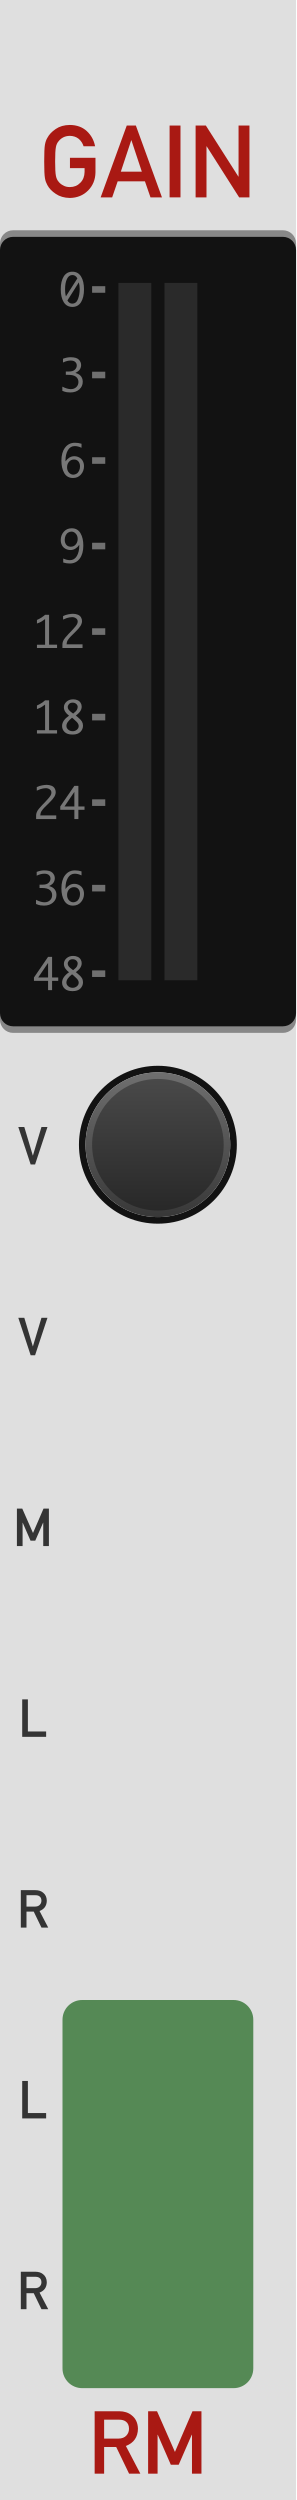
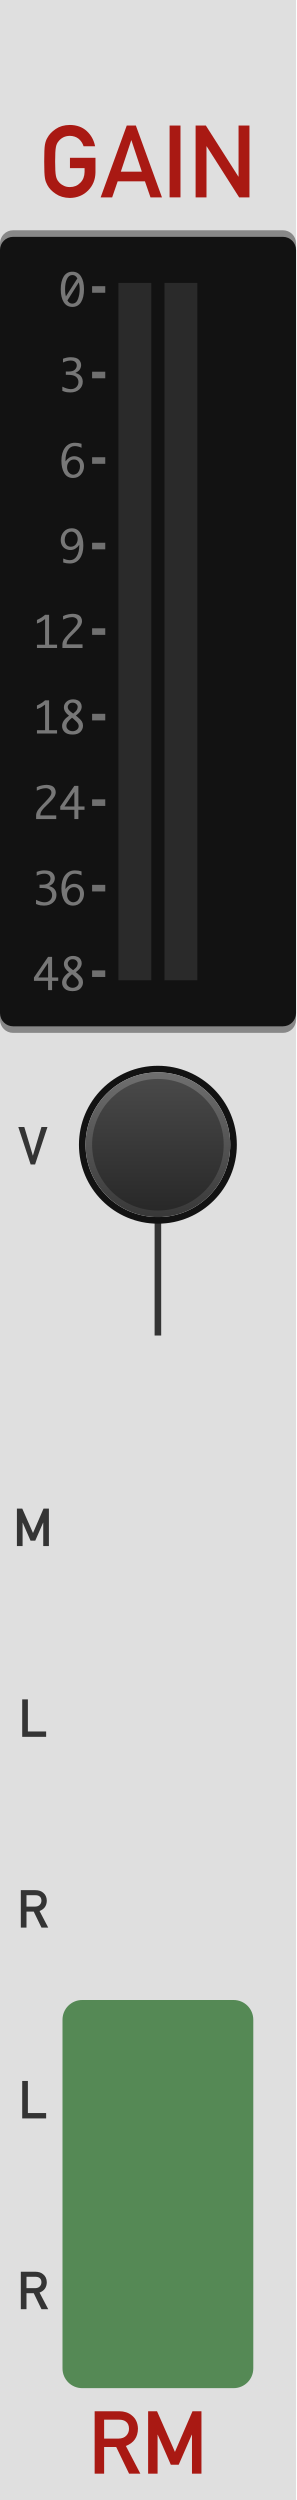
- <svg xmlns="http://www.w3.org/2000/svg" xmlns:xlink="http://www.w3.org/1999/xlink" version="1.1" width="45" height="380" viewBox="0 0 45 380" id="svg181">
+ <svg xmlns="http://www.w3.org/2000/svg" xmlns:xlink="http://www.w3.org/1999/xlink" version="1.1" width="45" height="380" viewBox="0 0 45 380" id="svg179">
  <style id="style2">

    text.title {
      fill: #a91913;
      font-family: 'DIN Alternate';
      font-size: 11.5pt;
    }
    text.logo {
      fill: #a91913;
      font-family: 'DIN Alternate';
      font-size: 10pt;
    }
    text.big-label {
      fill: #343434;
      font-family: 'DIN Alternate';
      font-size: 7.5pt;
    }
    text.label {
      fill: #343434;
      font-family: 'DIN Alternate';
      font-size: 6pt;
    }
    text.white-label {
      fill: #dfdfdf;
      font-family: 'DIN Alternate';
      font-size: 6pt;
    }

    .background {
      fill: #dfdfdf;
    }
    .polyphonic {
      fill: #558955;
    }
    .monophonic {
      fill: #636c9d;
    }

    polyline.icon {
      stroke: #343434;
      stroke-width: 1.2;
      fill: none;
    }
    polyline.connect {
      stroke: #343434;
      stroke-width: 1;
      fill: none;
    }

    rect.lcd-bg {
      fill: #121212;
    }
    rect.lcd-bg-frame {
      fill: #888888;
    }
    rect.lcd-bg-accent {
      fill: #2a2a2a;
    }
    text.lcd-label {
      fill: #777777;
      font-family: 'Monaco';
      font-size: 5pt;
    }
    polyline.lcd-tick {
      stroke: #707070;
      stroke-width: 1;
      fill: none;
    }

    .blueprint {
-       stroke: #838598;
+       stroke: black;
      fill: none;
    }

  </style>
  <defs id="defs105">
    <linearGradient id="smallKnobLight" x1="0%" y1="0%" x2="0%" y2="100%">
      <stop offset="0%" stop-color="#6f6f6f" id="stop4" />
      <stop offset="100%" stop-color="#383838" id="stop6" />
    </linearGradient>
    <linearGradient id="smallKnobDark" x1="0%" y1="0%" x2="0%" y2="100%">
      <stop offset="0%" stop-color="#494949" id="stop9" />
      <stop offset="100%" stop-color="#282828" id="stop11" />
    </linearGradient>
    <linearGradient id="bigKnobLight" x1="0%" y1="0%" x2="0%" y2="100%">
      <stop offset="0%" stop-color="#888" id="stop14" />
      <stop offset="100%" stop-color="#333" id="stop16" />
    </linearGradient>
    <linearGradient id="bigKnobDark" x1="0%" y1="0%" x2="0%" y2="100%">
      <stop offset="0%" stop-color="#5c5c5c" id="stop19" />
      <stop offset="100%" stop-color="#282828" id="stop21" />
    </linearGradient>
    <symbol id="knob18">
      <g transform="translate(9 9)" id="g30">
        <circle r="8.5" stroke="#222" fill="none" id="circle24" />
        <circle r="8" fill="url('#smallKnobLight')" id="circle26" />
        <circle r="7" fill="url('#smallKnobDark')" id="circle28" />
      </g>
    </symbol>
    <symbol id="knob24">
      <g transform="translate(12 12)" id="g39">
        <circle r="11.5" stroke="#121212" fill="none" id="circle33" />
        <circle r="11" fill="url('#smallKnobLight')" id="circle35" />
        <circle r="10" fill="url('#smallKnobDark')" id="circle37" />
      </g>
    </symbol>
    <symbol id="knob45">
      <g transform="translate(22.5 22.5)" id="g46">
        <circle r="22" fill="url('#bigKnobDark')" id="circle42" />
        <circle r="20" fill="url('#bigKnobLight')" id="circle44" />
      </g>
    </symbol>
    <symbol id="toggleButton">
      <g transform="translate(9 9)" id="g49" />
    </symbol>
    <symbol id="port">
      <g transform="translate(12 12)" id="g52" />
    </symbol>
    <symbol id="hswitch14">
      <g transform="translate(12 7)" id="g55" />
    </symbol>
    <symbol id="meter-strip">
      <g transform="translate(20 4)" id="g102">
        <rect x="-6" y="-1" width="5" height="106" class="lcd-bg-accent" id="rect58" />
        <rect x="1" y="-1" width="5" height="106" class="lcd-bg-accent" id="rect60" />
        <g transform="translate(-11 2.5)" id="g80">
          <text x="0" y="0" class="lcd-label" text-anchor="end" id="text62">0</text>
          <text x="0" y="13" class="lcd-label" text-anchor="end" id="text64">3</text>
          <text x="0" y="26" class="lcd-label" text-anchor="end" id="text66">6</text>
          <text x="0" y="39" class="lcd-label" text-anchor="end" id="text68">9</text>
          <text x="0" y="52" class="lcd-label" text-anchor="end" id="text70">12</text>
          <text x="0" y="65" class="lcd-label" text-anchor="end" id="text72">18</text>
          <text x="0" y="78" class="lcd-label" text-anchor="end" id="text74">24</text>
          <text x="0" y="91" class="lcd-label" text-anchor="end" id="text76">36</text>
          <text x="0" y="104" class="lcd-label" text-anchor="end" id="text78">48</text>
        </g>
        <g transform="translate(-10 0)" id="g100">
          <polyline points="0   0 2   0" class="lcd-tick" id="polyline82" />
          <polyline points="0  13 2  13" class="lcd-tick" id="polyline84" />
          <polyline points="0  26 2  26" class="lcd-tick" id="polyline86" />
          <polyline points="0  39 2  39" class="lcd-tick" id="polyline88" />
          <polyline points="0  52 2  52" class="lcd-tick" id="polyline90" />
          <polyline points="0  65 2  65" class="lcd-tick" id="polyline92" />
          <polyline points="0  78 2  78" class="lcd-tick" id="polyline94" />
          <polyline points="0  91 2  91" class="lcd-tick" id="polyline96" />
          <polyline points="0 104 2 104" class="lcd-tick" id="polyline98" />
        </g>
      </g>
    </symbol>
-     <linearGradient xlink:href="#smallKnobLight" id="linearGradient272" x1="-11" y1="-11" x2="-11" y2="11" gradientUnits="userSpaceOnUse" />
-     <linearGradient xlink:href="#smallKnobDark" id="linearGradient274" x1="-10" y1="-10" x2="-10" y2="10" gradientUnits="userSpaceOnUse" />
+     <linearGradient xlink:href="#smallKnobLight" id="linearGradient269" x1="-11" y1="-11" x2="-11" y2="11" gradientUnits="userSpaceOnUse" />
+     <linearGradient xlink:href="#smallKnobDark" id="linearGradient271" x1="-10" y1="-10" x2="-10" y2="10" gradientUnits="userSpaceOnUse" />
  </defs>
  <path id="rect107" style="fill:#dfdfdf" d="M 0,0 H 45 V 380 H 0 Z" class="background" />
  <g aria-label="GAIN" id="text109" style="font-size:15.333px;font-family:'DIN Alternate';text-anchor:middle;fill:#a91913" class="title">
-     <path d="m 10.633,25.553 h 2.224 v 0.569 q -0.015,1.026 -0.644,1.655 -0.629,0.659 -1.595,0.659 -0.584,0 -1.003,-0.247 Q 9.188,27.979 8.926,27.642 8.604,27.29 8.499,26.721 8.38,26.152 8.38,24.542 q 0,-1.61 0.12,-2.194 0.105,-0.554 0.427,-0.906 0.262,-0.337 0.689,-0.562 0.419,-0.217 1.003,-0.232 0.794,0.015 1.348,0.457 0.532,0.464 0.734,1.123 h 1.752 q -0.262,-1.37 -1.258,-2.299 -0.996,-0.921 -2.576,-0.936 -1.288,0.015 -2.149,0.614 -0.876,0.591 -1.273,1.348 -0.247,0.397 -0.367,1.041 -0.112,0.644 -0.112,2.546 0,1.872 0.112,2.531 0.06,0.352 0.15,0.584 0.097,0.225 0.217,0.472 0.397,0.756 1.273,1.333 0.861,0.599 2.149,0.629 1.67,-0.03 2.77,-1.131 1.093,-1.108 1.123,-2.748 v -2.224 h -3.878 z" style="font-size:15.333px;font-family:'DIN Alternate';text-anchor:middle;fill:#a91913" id="path354" />
-     <path d="m 18.367,26.092 1.58,-4.769 h 0.03 l 1.58,4.769 z M 22.874,30 h 1.744 L 20.651,19.084 H 19.266 L 15.298,30 h 1.752 l 0.839,-2.441 h 4.14 z" style="font-size:15.333px;font-family:'DIN Alternate';text-anchor:middle;fill:#a91913" id="path356" />
-     <path d="M 25.779,30 H 27.434 V 19.084 h -1.655 z" style="font-size:15.333px;font-family:'DIN Alternate';text-anchor:middle;fill:#a91913" id="path358" />
-     <path d="m 29.732,30 h 1.655 v -7.757 h 0.03 L 36.351,30 H 37.916 V 19.084 h -1.655 v 7.757 h -0.03 l -4.941,-7.757 h -1.557 z" style="font-size:15.333px;font-family:'DIN Alternate';text-anchor:middle;fill:#a91913" id="path360" />
+     <path d="m 10.633,25.553 h 2.224 v 0.569 q -0.015,1.026 -0.644,1.655 -0.629,0.659 -1.595,0.659 -0.584,0 -1.003,-0.247 Q 9.188,27.979 8.926,27.642 8.604,27.29 8.499,26.721 8.38,26.152 8.38,24.542 q 0,-1.61 0.12,-2.194 0.105,-0.554 0.427,-0.906 0.262,-0.337 0.689,-0.562 0.419,-0.217 1.003,-0.232 0.794,0.015 1.348,0.457 0.532,0.464 0.734,1.123 h 1.752 q -0.262,-1.37 -1.258,-2.299 -0.996,-0.921 -2.576,-0.936 -1.288,0.015 -2.149,0.614 -0.876,0.591 -1.273,1.348 -0.247,0.397 -0.367,1.041 -0.112,0.644 -0.112,2.546 0,1.872 0.112,2.531 0.06,0.352 0.15,0.584 0.097,0.225 0.217,0.472 0.397,0.756 1.273,1.333 0.861,0.599 2.149,0.629 1.67,-0.03 2.77,-1.131 1.093,-1.108 1.123,-2.748 v -2.224 h -3.878 z" style="font-size:15.333px;font-family:'DIN Alternate';text-anchor:middle;fill:#a91913" id="path352" />
+     <path d="m 18.367,26.092 1.58,-4.769 h 0.03 l 1.58,4.769 z M 22.874,30 h 1.744 L 20.651,19.084 H 19.266 L 15.298,30 h 1.752 l 0.839,-2.441 h 4.14 z" style="font-size:15.333px;font-family:'DIN Alternate';text-anchor:middle;fill:#a91913" id="path354" />
+     <path d="M 25.779,30 H 27.434 V 19.084 h -1.655 z" style="font-size:15.333px;font-family:'DIN Alternate';text-anchor:middle;fill:#a91913" id="path356" />
+     <path d="m 29.732,30 h 1.655 v -7.757 h 0.03 L 36.351,30 H 37.916 V 19.084 h -1.655 v 7.757 h -0.03 l -4.941,-7.757 h -1.557 z" style="font-size:15.333px;font-family:'DIN Alternate';text-anchor:middle;fill:#a91913" id="path358" />
  </g>
  <g aria-label="RM" id="text111" style="font-size:13.333px;font-family:'DIN Alternate';text-anchor:middle;fill:#a91913" class="logo">
-     <path d="m 15.827,367.79 h 2.253 q 0.69,0 1.055,0.293 0.462,0.332 0.475,1.074 0,0.618 -0.397,1.042 -0.404,0.456 -1.211,0.469 H 15.827 Z M 14.388,376 h 1.439 v -4.056 h 1.836 L 19.622,376 h 1.712 l -2.201,-4.212 q 1.81,-0.697 1.836,-2.63 -0.039,-1.315 -0.944,-2.025 -0.749,-0.625 -1.934,-0.625 h -3.704 z" style="font-size:13.333px;font-family:'DIN Alternate';text-anchor:middle;fill:#a91913" id="path349" />
-     <path d="m 22.513,376 h 1.439 v -5.918 h 0.026 l 1.986,4.557 h 1.198 l 1.986,-4.557 h 0.033 V 376 h 1.439 v -9.492 h -1.361 l -2.669,6.185 v 0 l -2.721,-6.185 h -1.354 z" style="font-size:13.333px;font-family:'DIN Alternate';text-anchor:middle;fill:#a91913" id="path351" />
+     <path d="m 15.827,367.79 h 2.253 q 0.69,0 1.055,0.293 0.462,0.332 0.475,1.074 0,0.618 -0.397,1.042 -0.404,0.456 -1.211,0.469 H 15.827 Z M 14.388,376 h 1.439 v -4.056 h 1.836 L 19.622,376 h 1.712 l -2.201,-4.212 q 1.81,-0.697 1.836,-2.63 -0.039,-1.315 -0.944,-2.025 -0.749,-0.625 -1.934,-0.625 h -3.704 z" style="font-size:13.333px;font-family:'DIN Alternate';text-anchor:middle;fill:#a91913" id="path347" />
+     <path d="m 22.513,376 h 1.439 v -5.918 h 0.026 l 1.986,4.557 h 1.198 l 1.986,-4.557 h 0.033 V 376 h 1.439 v -9.492 h -1.361 l -2.669,6.185 v 0 l -2.721,-6.185 h -1.354 z" style="font-size:13.333px;font-family:'DIN Alternate';text-anchor:middle;fill:#a91913" id="path349" />
  </g>
  <path id="rect113" style="fill:#888888" d="m 2,35 h 41 c 1.108,0 2,0.892 2,2 v 118 c 0,1.108 -0.892,2 -2,2 H 2 c -1.108,0 -2,-0.892 -2,-2 V 37 c 0,-1.108 0.892,-2 2,-2 z" class="lcd-bg-frame" />
  <path id="rect115" style="fill:#121212" d="m 2,36 h 41 c 1.108,0 2,0.892 2,2 v 116 c 0,1.108 -0.892,2 -2,2 H 2 c -1.108,0 -2,-0.892 -2,-2 V 38 c 0,-1.108 0.892,-2 2,-2 z" class="lcd-bg" />
  <g transform="translate(5,174)" id="g119">
    <g aria-label="V" id="text117" style="font-size:8px;font-family:'DIN Alternate';text-anchor:middle;fill:#343434" class="label">
-       <path d="m -0.34,3 h 0.672 L 2.215,-2.695 H 1.301 L 0.004,1.641 h -0.016 L -1.305,-2.695 H -2.219 Z" style="font-size:8px;font-family:'DIN Alternate';text-anchor:middle;fill:#343434" id="path383" />
-     </g>
-   </g>
-   <g transform="translate(5,203)" id="g123">
-     <g aria-label="V" id="text121" style="font-size:8px;font-family:'DIN Alternate';text-anchor:middle;fill:#343434" class="label">
-       <path d="m -0.34,3 h 0.672 L 2.215,-2.695 H 1.301 L 0.004,1.641 h -0.016 L -1.305,-2.695 H -2.219 Z" style="font-size:8px;font-family:'DIN Alternate';text-anchor:middle;fill:#343434" id="path380" />
-     </g>
-   </g>
-   <g transform="translate(5,232)" id="g127">
-     <g aria-label="M" id="text125" style="font-size:8px;font-family:'DIN Alternate';text-anchor:middle;fill:#343434" class="label">
-       <path d="m -2.43,3 h 0.863 v -3.551 h 0.016 L -0.359,2.184 h 0.719 l 1.191,-2.734 h 0.02 V 3 H 2.434 V -2.695 H 1.617 L 0.016,1.016 v 0 l -1.633,-3.711 h -0.812 z" style="font-size:8px;font-family:'DIN Alternate';text-anchor:middle;fill:#343434" id="path377" />
-     </g>
-   </g>
-   <g transform="translate(5,261)" id="g131">
-     <g aria-label="L" id="text129" style="font-size:8px;font-family:'DIN Alternate';text-anchor:middle;fill:#343434" class="label">
-       <path d="M -1.625,3 H 2.012 V 2.184 H -0.762 V -2.695 H -1.625 Z" style="font-size:8px;font-family:'DIN Alternate';text-anchor:middle;fill:#343434" id="path374" />
-     </g>
-   </g>
-   <g transform="translate(5,290)" id="g135">
-     <g aria-label="R" id="text133" style="font-size:8px;font-family:'DIN Alternate';text-anchor:middle;fill:#343434" class="label">
-       <path d="m -0.973,-1.926 h 1.352 q 0.414,0 0.633,0.176 0.277,0.199 0.285,0.645 0,0.371 -0.238,0.625 -0.242,0.273 -0.727,0.281 h -1.305 z M -1.836,3 h 0.863 V 0.566 h 1.102 L 1.305,3 H 2.332 L 1.012,0.473 Q 2.098,0.055 2.113,-1.105 2.09,-1.895 1.547,-2.32 q -0.449,-0.375 -1.16,-0.375 H -1.836 Z" style="font-size:8px;font-family:'DIN Alternate';text-anchor:middle;fill:#343434" id="path371" />
-     </g>
-   </g>
-   <g transform="translate(5,319)" id="g139">
-     <g aria-label="L" id="text137" style="font-size:8px;font-family:'DIN Alternate';text-anchor:middle;fill:#343434" class="label">
-       <path d="M -1.625,3 H 2.012 V 2.184 H -0.762 V -2.695 H -1.625 Z" style="font-size:8px;font-family:'DIN Alternate';text-anchor:middle;fill:#343434" id="path368" />
-     </g>
-   </g>
-   <g transform="translate(5,348)" id="g143">
-     <g aria-label="R" id="text141" style="font-size:8px;font-family:'DIN Alternate';text-anchor:middle;fill:#343434" class="label">
-       <path d="m -0.973,-1.926 h 1.352 q 0.414,0 0.633,0.176 0.277,0.199 0.285,0.645 0,0.371 -0.238,0.625 -0.242,0.273 -0.727,0.281 h -1.305 z M -1.836,3 h 0.863 V 0.566 h 1.102 L 1.305,3 H 2.332 L 1.012,0.473 Q 2.098,0.055 2.113,-1.105 2.09,-1.895 1.547,-2.32 q -0.449,-0.375 -1.16,-0.375 H -1.836 Z" style="font-size:8px;font-family:'DIN Alternate';text-anchor:middle;fill:#343434" id="path365" />
-     </g>
-   </g>
-   <g id="use147" transform="translate(4,40)">
-     <g transform="translate(20,4)" id="g258">
-       <path id="rect214" style="fill:#2a2a2a" d="m -6,-1 h 5 v 106 h -5 z" class="lcd-bg-accent" />
-       <path id="rect216" style="fill:#2a2a2a" d="M 1,-1 H 6 V 105 H 1 Z" class="lcd-bg-accent" />
-       <g transform="translate(-11,2.5)" id="g236">
-         <g aria-label="0" id="text218" style="font-size:6.667px;font-family:Monaco;text-anchor:end;fill:#777777" class="lcd-label">
-           <path d="m -1.999,-5.202 q 0.863,0 1.315,0.726 0.452,0.723 0.452,1.95 0,1.23 -0.452,1.956 -0.452,0.723 -1.315,0.723 -0.859,0 -1.315,-0.723 -0.452,-0.726 -0.452,-1.956 0,-1.227 0.452,-1.95 0.456,-0.726 1.315,-0.726 z m -0.986,3.757 1.748,-2.738 q -0.166,-0.303 -0.361,-0.407 -0.192,-0.107 -0.4,-0.107 -0.544,0 -0.827,0.605 -0.283,0.602 -0.283,1.53 0,0.212 0.013,0.456 0.013,0.244 0.111,0.661 z m 1.966,-2.135 -1.735,2.754 q 0.14,0.238 0.322,0.358 0.182,0.117 0.407,0.117 0.618,0 0.879,-0.69 0.26,-0.693 0.26,-1.536 0,-0.521 -0.133,-1.003 z" style="font-size:6.667px;font-family:Monaco;text-anchor:end;fill:#777777" id="path301" />
-         </g>
-         <g aria-label="3" id="text220" style="font-size:6.667px;font-family:Monaco;text-anchor:end;fill:#777777" class="lcd-label">
-           <path d="m -3.525,12.909 v -0.638 q 0.745,0.378 1.292,0.378 0.501,0 0.827,-0.303 0.329,-0.306 0.329,-0.785 0,-0.482 -0.361,-0.785 -0.358,-0.303 -1.221,-0.303 H -2.995 V 9.969 h 0.465 q 0.635,0 0.918,-0.283 0.283,-0.286 0.283,-0.635 0,-0.316 -0.231,-0.531 -0.231,-0.218 -0.71,-0.218 -0.537,0 -1.156,0.303 V 8.029 q 0.618,-0.231 1.133,-0.231 0.921,0 1.27,0.365 0.352,0.361 0.352,0.827 0,0.345 -0.186,0.648 -0.186,0.303 -0.684,0.54 0.439,0.13 0.664,0.319 0.225,0.189 0.339,0.446 0.117,0.257 0.117,0.576 0,0.71 -0.527,1.172 -0.524,0.462 -1.357,0.462 -0.241,0 -0.527,-0.036 -0.283,-0.036 -0.693,-0.208 z" style="font-size:6.667px;font-family:Monaco;text-anchor:end;fill:#777777" id="path304" />
-         </g>
-         <g aria-label="6" id="text222" style="font-size:6.667px;font-family:Monaco;text-anchor:end;fill:#777777" class="lcd-label">
-           <path d="m -3.047,23.63 q 0.234,-0.348 0.579,-0.566 0.348,-0.221 0.765,-0.221 0.394,0 0.745,0.192 0.355,0.192 0.54,0.537 0.186,0.342 0.186,0.798 0,0.719 -0.462,1.253 -0.459,0.531 -1.211,0.531 -0.885,0 -1.325,-0.739 -0.436,-0.742 -0.436,-1.885 0,-1.263 0.557,-1.995 0.557,-0.736 1.507,-0.736 0.511,0 0.993,0.15 v 0.612 q -0.54,-0.257 -1.019,-0.257 -0.677,0 -1.048,0.622 Q -3.047,22.546 -3.047,23.5 Z m 1.188,2.018 q 0.244,0 0.492,-0.143 0.247,-0.146 0.387,-0.446 0.143,-0.303 0.143,-0.658 0,-0.462 -0.241,-0.758 -0.238,-0.296 -0.68,-0.296 -0.459,0 -0.755,0.345 -0.293,0.342 -0.293,0.833 0,0.495 0.286,0.811 0.29,0.312 0.661,0.312 z" style="font-size:6.667px;font-family:Monaco;text-anchor:end;fill:#777777" id="path307" />
-         </g>
-         <g aria-label="9" id="text224" style="font-size:6.667px;font-family:Monaco;text-anchor:end;fill:#777777" class="lcd-label">
-           <path d="m -0.951,36.318 q -0.234,0.348 -0.583,0.57 -0.345,0.218 -0.762,0.218 -0.394,0 -0.749,-0.189 -0.352,-0.192 -0.537,-0.537 -0.186,-0.345 -0.186,-0.801 0,-0.716 0.459,-1.247 0.462,-0.534 1.214,-0.534 0.885,0 1.322,0.742 0.439,0.739 0.439,1.882 0,1.263 -0.557,1.999 -0.557,0.732 -1.507,0.732 -0.511,0 -0.993,-0.153 v -0.609 q 0.54,0.254 1.019,0.254 0.677,0 1.048,-0.622 0.371,-0.622 0.371,-1.576 z M -2.139,34.303 q -0.244,0 -0.492,0.146 -0.247,0.143 -0.391,0.443 -0.14,0.299 -0.14,0.658 0,0.459 0.238,0.755 0.241,0.296 0.684,0.296 0.459,0 0.752,-0.342 0.296,-0.345 0.296,-0.833 0,-0.495 -0.29,-0.807 -0.286,-0.316 -0.658,-0.316 z" style="font-size:6.667px;font-family:Monaco;text-anchor:end;fill:#777777" id="path310" />
-         </g>
-         <g aria-label="12" id="text226" style="font-size:6.667px;font-family:Monaco;text-anchor:end;fill:#777777" class="lcd-label">
-           <path d="m -6.146,51.495 v -3.9 q -0.273,0.218 -0.531,0.371 -0.257,0.153 -0.706,0.312 v -0.547 q 0.713,-0.303 1.237,-0.785 h 0.605 v 4.548 h 1.214 V 52 h -3.057 v -0.505 z" style="font-size:6.667px;font-family:Monaco;text-anchor:end;fill:#777777" id="path313" />
-           <path d="M -0.456,52 H -3.512 v -0.557 q 0,-0.215 0.088,-0.459 0.088,-0.247 0.335,-0.553 0.247,-0.306 0.524,-0.589 l 0.345,-0.352 q 0.104,-0.107 0.456,-0.498 0.352,-0.391 0.462,-0.599 0.114,-0.208 0.114,-0.41 0,-0.326 -0.26,-0.501 -0.26,-0.179 -0.586,-0.179 -0.186,0 -0.417,0.042 -0.228,0.042 -0.4,0.101 -0.173,0.055 -0.56,0.231 v -0.537 q 0.41,-0.195 0.82,-0.267 0.413,-0.075 0.68,-0.075 0.394,0 0.723,0.13 0.332,0.127 0.492,0.397 0.163,0.27 0.163,0.576 0,0.342 -0.208,0.7 -0.205,0.358 -0.778,0.921 l -0.371,0.368 -0.312,0.306 q -0.296,0.299 -0.479,0.579 -0.182,0.28 -0.202,0.667 h 2.428 z" style="font-size:6.667px;font-family:Monaco;text-anchor:end;fill:#777777" id="path315" />
-         </g>
-         <g aria-label="18" id="text228" style="font-size:6.667px;font-family:Monaco;text-anchor:end;fill:#777777" class="lcd-label">
-           <path d="m -6.146,64.495 v -3.9 q -0.273,0.218 -0.531,0.371 -0.257,0.153 -0.706,0.312 v -0.547 q 0.713,-0.303 1.237,-0.785 h 0.605 v 4.548 h 1.214 V 65 h -3.057 v -0.505 z" style="font-size:6.667px;font-family:Monaco;text-anchor:end;fill:#777777" id="path318" />
-           <path d="m -2.503,62.275 -0.111,-0.081 q -0.231,-0.163 -0.452,-0.479 -0.221,-0.319 -0.221,-0.7 0,-0.505 0.397,-0.859 0.397,-0.358 1.009,-0.358 0.374,0 0.674,0.137 0.299,0.133 0.462,0.397 0.163,0.264 0.163,0.576 0,0.215 -0.075,0.417 -0.075,0.199 -0.225,0.397 -0.146,0.195 -0.586,0.553 l 0.273,0.218 q 0.479,0.391 0.645,0.674 0.166,0.283 0.166,0.635 0,0.547 -0.397,0.951 -0.397,0.4 -1.191,0.4 -0.798,0 -1.195,-0.374 -0.397,-0.378 -0.397,-0.934 0,-0.83 1.061,-1.569 z m 0.622,-0.309 q 0.459,-0.348 0.573,-0.583 0.117,-0.234 0.117,-0.436 0,-0.244 -0.215,-0.443 -0.215,-0.202 -0.553,-0.202 -0.365,0 -0.557,0.218 -0.189,0.218 -0.189,0.452 0,0.228 0.16,0.43 0.16,0.202 0.511,0.452 z m -0.166,0.632 q -0.859,0.661 -0.859,1.237 0,0.342 0.283,0.576 0.283,0.234 0.671,0.234 0.355,0 0.635,-0.225 0.28,-0.225 0.28,-0.56 0,-0.329 -0.342,-0.667 -0.339,-0.339 -0.472,-0.443 z" style="font-size:6.667px;font-family:Monaco;text-anchor:end;fill:#777777" id="path320" />
-         </g>
-         <g aria-label="24" id="text230" style="font-size:6.667px;font-family:Monaco;text-anchor:end;fill:#777777" class="lcd-label">
-           <path d="m -4.453,78 h -3.057 v -0.557 q 0,-0.215 0.088,-0.459 0.088,-0.247 0.335,-0.553 0.247,-0.306 0.524,-0.589 l 0.345,-0.352 q 0.104,-0.107 0.456,-0.498 0.352,-0.391 0.462,-0.599 0.114,-0.208 0.114,-0.41 0,-0.326 -0.26,-0.501 -0.26,-0.179 -0.586,-0.179 -0.186,0 -0.417,0.042 -0.228,0.042 -0.4,0.101 -0.173,0.055 -0.56,0.231 v -0.537 q 0.41,-0.195 0.82,-0.267 0.413,-0.075 0.68,-0.075 0.394,0 0.723,0.13 0.332,0.127 0.492,0.397 0.163,0.27 0.163,0.576 0,0.342 -0.208,0.7 -0.205,0.358 -0.778,0.921 l -0.371,0.368 -0.312,0.306 q -0.296,0.299 -0.479,0.579 -0.182,0.28 -0.202,0.667 h 2.428 z" style="font-size:6.667px;font-family:Monaco;text-anchor:end;fill:#777777" id="path323" />
-           <path d="m -1.696,78 v -1.413 h -2.145 v -0.508 l 2.145,-3.132 h 0.609 v 3.132 h 0.934 V 76.587 H -1.087 V 78 Z m 0,-1.921 v -2.214 l -1.501,2.214 z" style="font-size:6.667px;font-family:Monaco;text-anchor:end;fill:#777777" id="path325" />
-         </g>
-         <g aria-label="36" id="text232" style="font-size:6.667px;font-family:Monaco;text-anchor:end;fill:#777777" class="lcd-label">
-           <path d="m -7.523,90.909 v -0.638 q 0.745,0.378 1.292,0.378 0.501,0 0.827,-0.303 0.329,-0.306 0.329,-0.785 0,-0.482 -0.361,-0.785 -0.358,-0.303 -1.221,-0.303 h -0.335 v -0.505 h 0.465 q 0.635,0 0.918,-0.283 0.283,-0.286 0.283,-0.635 0,-0.316 -0.231,-0.531 -0.231,-0.218 -0.71,-0.218 -0.537,0 -1.156,0.303 v -0.576 q 0.618,-0.231 1.133,-0.231 0.921,0 1.27,0.365 0.352,0.361 0.352,0.827 0,0.345 -0.186,0.648 -0.186,0.303 -0.684,0.54 0.439,0.13 0.664,0.319 0.225,0.189 0.339,0.446 0.117,0.257 0.117,0.576 0,0.71 -0.527,1.172 -0.524,0.462 -1.357,0.462 -0.241,0 -0.527,-0.036 -0.283,-0.036 -0.693,-0.208 z" style="font-size:6.667px;font-family:Monaco;text-anchor:end;fill:#777777" id="path328" />
-           <path d="m -3.047,88.63 q 0.234,-0.348 0.579,-0.566 0.348,-0.221 0.765,-0.221 0.394,0 0.745,0.192 0.355,0.192 0.54,0.537 0.186,0.342 0.186,0.798 0,0.719 -0.462,1.253 -0.459,0.531 -1.211,0.531 -0.885,0 -1.325,-0.739 -0.436,-0.742 -0.436,-1.885 0,-1.263 0.557,-1.995 0.557,-0.736 1.507,-0.736 0.511,0 0.993,0.15 v 0.612 q -0.54,-0.257 -1.019,-0.257 -0.677,0 -1.048,0.622 Q -3.047,87.546 -3.047,88.5 Z m 1.188,2.018 q 0.244,0 0.492,-0.143 0.247,-0.146 0.387,-0.446 0.143,-0.303 0.143,-0.658 0,-0.462 -0.241,-0.758 -0.238,-0.296 -0.68,-0.296 -0.459,0 -0.755,0.345 -0.293,0.342 -0.293,0.833 0,0.495 0.286,0.811 0.29,0.312 0.661,0.312 z" style="font-size:6.667px;font-family:Monaco;text-anchor:end;fill:#777777" id="path330" />
-         </g>
-         <g aria-label="48" id="text234" style="font-size:6.667px;font-family:Monaco;text-anchor:end;fill:#777777" class="lcd-label">
-           <path d="m -5.693,104 v -1.413 h -2.145 v -0.508 l 2.145,-3.132 h 0.609 v 3.132 h 0.934 v 0.508 H -5.085 V 104 Z m 0,-1.921 v -2.214 l -1.501,2.214 z" style="font-size:6.667px;font-family:Monaco;text-anchor:end;fill:#777777" id="path333" />
-           <path d="m -2.503,101.275 -0.111,-0.081 q -0.231,-0.163 -0.452,-0.479 -0.221,-0.319 -0.221,-0.7 0,-0.505 0.397,-0.859 0.397,-0.358 1.009,-0.358 0.374,0 0.674,0.137 0.299,0.133 0.462,0.397 0.163,0.264 0.163,0.576 0,0.215 -0.075,0.417 -0.075,0.199 -0.225,0.397 -0.146,0.195 -0.586,0.553 l 0.273,0.218 q 0.479,0.391 0.645,0.674 0.166,0.283 0.166,0.635 0,0.547 -0.397,0.951 -0.397,0.4 -1.191,0.4 -0.798,0 -1.195,-0.374 -0.397,-0.378 -0.397,-0.934 0,-0.83 1.061,-1.569 z m 0.622,-0.309 q 0.459,-0.348 0.573,-0.583 0.117,-0.234 0.117,-0.436 0,-0.244 -0.215,-0.443 -0.215,-0.202 -0.553,-0.202 -0.365,0 -0.557,0.218 -0.189,0.218 -0.189,0.452 0,0.228 0.16,0.43 0.16,0.202 0.511,0.452 z m -0.166,0.632 q -0.859,0.661 -0.859,1.237 0,0.342 0.283,0.576 0.283,0.234 0.671,0.234 0.355,0 0.635,-0.225 0.28,-0.225 0.28,-0.56 0,-0.329 -0.342,-0.667 -0.339,-0.339 -0.472,-0.443 z" style="font-size:6.667px;font-family:Monaco;text-anchor:end;fill:#777777" id="path335" />
-         </g>
-       </g>
-       <g transform="translate(-10)" id="g256">
-         <path id="polyline238" style="fill:none;stroke:#707070;stroke-width:1" d="M 0,0 H 2" class="lcd-tick" />
-         <path id="polyline240" style="fill:none;stroke:#707070;stroke-width:1" d="M 0,13 H 2" class="lcd-tick" />
-         <path id="polyline242" style="fill:none;stroke:#707070;stroke-width:1" d="M 0,26 H 2" class="lcd-tick" />
-         <path id="polyline244" style="fill:none;stroke:#707070;stroke-width:1" d="M 0,39 H 2" class="lcd-tick" />
-         <path id="polyline246" style="fill:none;stroke:#707070;stroke-width:1" d="M 0,52 H 2" class="lcd-tick" />
-         <path id="polyline248" style="fill:none;stroke:#707070;stroke-width:1" d="M 0,65 H 2" class="lcd-tick" />
-         <path id="polyline250" style="fill:none;stroke:#707070;stroke-width:1" d="M 0,78 H 2" class="lcd-tick" />
-         <path id="polyline252" style="fill:none;stroke:#707070;stroke-width:1" d="M 0,91 H 2" class="lcd-tick" />
-         <path id="polyline254" style="fill:none;stroke:#707070;stroke-width:1" d="M 0,104 H 2" class="lcd-tick" />
-       </g>
-     </g>
-   </g>
-   <g id="use151" transform="translate(12,162)">
-     <g transform="translate(12,12)" id="g268">
-       <path id="circle262" style="fill:none;stroke:#121212" d="M 11.5,0 A 11.5,11.5 0 0 1 0,11.5 11.5,11.5 0 0 1 -11.5,0 11.5,11.5 0 0 1 0,-11.5 11.5,11.5 0 0 1 11.5,0 Z" />
-       <path id="circle264" style="fill:url(#linearGradient272)" d="M 11,0 A 11,11 0 0 1 0,11 11,11 0 0 1 -11,0 11,11 0 0 1 0,-11 11,11 0 0 1 11,0 Z" />
-       <path id="circle266" style="fill:url(#linearGradient274)" d="M 10,0 A 10,10 0 0 1 0,10 10,10 0 0 1 -10,0 10,10 0 0 1 0,-10 10,10 0 0 1 10,0 Z" />
-     </g>
-   </g>
-   <g id="use155" transform="translate(12,191)">
-     <g transform="translate(12,12)" id="g276" />
-   </g>
-   <g id="use159" transform="translate(15,223)">
-     <g transform="translate(9,9)" id="g280" />
-   </g>
-   <g id="use163" transform="translate(12,249)">
-     <g transform="translate(12,12)" id="g284" />
-   </g>
-   <g id="use167" transform="translate(12,278)">
-     <g transform="translate(12,12)" id="g288" />
-   </g>
-   <path id="rect171" style="fill:#558955" d="m 12.5,304 h 23 c 1.662,0 3,1.338 3,3 v 53 c 0,1.662 -1.338,3 -3,3 h -23 c -1.662,0 -3,-1.338 -3,-3 v -53 c 0,-1.662 1.338,-3 3,-3 z" class="polyphonic" />
-   <g id="use173" transform="translate(12,307)">
-     <g transform="translate(12,12)" id="g210" />
-   </g>
-   <g id="use177" transform="translate(12,336)">
-     <g transform="translate(12,12)" id="g292" />
+       <path d="m -0.34,3 h 0.672 L 2.215,-2.695 H 1.301 L 0.004,1.641 h -0.016 L -1.305,-2.695 H -2.219 Z" style="font-size:8px;font-family:'DIN Alternate';text-anchor:middle;fill:#343434" id="path378" />
+     </g>
+   </g>
+   <g transform="translate(5,232)" id="g123">
+     <g aria-label="M" id="text121" style="font-size:8px;font-family:'DIN Alternate';text-anchor:middle;fill:#343434" class="label">
+       <path d="m -2.43,3 h 0.863 v -3.551 h 0.016 L -0.359,2.184 h 0.719 l 1.191,-2.734 h 0.02 V 3 H 2.434 V -2.695 H 1.617 L 0.016,1.016 v 0 l -1.633,-3.711 h -0.812 z" style="font-size:8px;font-family:'DIN Alternate';text-anchor:middle;fill:#343434" id="path375" />
+     </g>
+   </g>
+   <g transform="translate(5,261)" id="g127">
+     <g aria-label="L" id="text125" style="font-size:8px;font-family:'DIN Alternate';text-anchor:middle;fill:#343434" class="label">
+       <path d="M -1.625,3 H 2.012 V 2.184 H -0.762 V -2.695 H -1.625 Z" style="font-size:8px;font-family:'DIN Alternate';text-anchor:middle;fill:#343434" id="path372" />
+     </g>
+   </g>
+   <g transform="translate(5,290)" id="g131">
+     <g aria-label="R" id="text129" style="font-size:8px;font-family:'DIN Alternate';text-anchor:middle;fill:#343434" class="label">
+       <path d="m -0.973,-1.926 h 1.352 q 0.414,0 0.633,0.176 0.277,0.199 0.285,0.645 0,0.371 -0.238,0.625 -0.242,0.273 -0.727,0.281 h -1.305 z M -1.836,3 h 0.863 V 0.566 h 1.102 L 1.305,3 H 2.332 L 1.012,0.473 Q 2.098,0.055 2.113,-1.105 2.09,-1.895 1.547,-2.32 q -0.449,-0.375 -1.16,-0.375 H -1.836 Z" style="font-size:8px;font-family:'DIN Alternate';text-anchor:middle;fill:#343434" id="path369" />
+     </g>
+   </g>
+   <g transform="translate(5,319)" id="g135">
+     <g aria-label="L" id="text133" style="font-size:8px;font-family:'DIN Alternate';text-anchor:middle;fill:#343434" class="label">
+       <path d="M -1.625,3 H 2.012 V 2.184 H -0.762 V -2.695 H -1.625 Z" style="font-size:8px;font-family:'DIN Alternate';text-anchor:middle;fill:#343434" id="path366" />
+     </g>
+   </g>
+   <g transform="translate(5,348)" id="g139">
+     <g aria-label="R" id="text137" style="font-size:8px;font-family:'DIN Alternate';text-anchor:middle;fill:#343434" class="label">
+       <path d="m -0.973,-1.926 h 1.352 q 0.414,0 0.633,0.176 0.277,0.199 0.285,0.645 0,0.371 -0.238,0.625 -0.242,0.273 -0.727,0.281 h -1.305 z M -1.836,3 h 0.863 V 0.566 h 1.102 L 1.305,3 H 2.332 L 1.012,0.473 Q 2.098,0.055 2.113,-1.105 2.09,-1.895 1.547,-2.32 q -0.449,-0.375 -1.16,-0.375 H -1.836 Z" style="font-size:8px;font-family:'DIN Alternate';text-anchor:middle;fill:#343434" id="path363" />
+     </g>
+   </g>
+   <g id="use143" transform="translate(4,40)">
+     <g transform="translate(20,4)" id="g255">
+       <path id="rect211" style="fill:#2a2a2a" d="m -6,-1 h 5 v 106 h -5 z" class="lcd-bg-accent" />
+       <path id="rect213" style="fill:#2a2a2a" d="M 1,-1 H 6 V 105 H 1 Z" class="lcd-bg-accent" />
+       <g transform="translate(-11,2.5)" id="g233">
+         <g aria-label="0" id="text215" style="font-size:6.667px;font-family:Monaco;text-anchor:end;fill:#777777" class="lcd-label">
+           <path d="m -1.999,-5.202 q 0.863,0 1.315,0.726 0.452,0.723 0.452,1.95 0,1.23 -0.452,1.956 -0.452,0.723 -1.315,0.723 -0.859,0 -1.315,-0.723 -0.452,-0.726 -0.452,-1.956 0,-1.227 0.452,-1.95 0.456,-0.726 1.315,-0.726 z m -0.986,3.757 1.748,-2.738 q -0.166,-0.303 -0.361,-0.407 -0.192,-0.107 -0.4,-0.107 -0.544,0 -0.827,0.605 -0.283,0.602 -0.283,1.53 0,0.212 0.013,0.456 0.013,0.244 0.111,0.661 z m 1.966,-2.135 -1.735,2.754 q 0.14,0.238 0.322,0.358 0.182,0.117 0.407,0.117 0.618,0 0.879,-0.69 0.26,-0.693 0.26,-1.536 0,-0.521 -0.133,-1.003 z" style="font-size:6.667px;font-family:Monaco;text-anchor:end;fill:#777777" id="path299" />
+         </g>
+         <g aria-label="3" id="text217" style="font-size:6.667px;font-family:Monaco;text-anchor:end;fill:#777777" class="lcd-label">
+           <path d="m -3.525,12.909 v -0.638 q 0.745,0.378 1.292,0.378 0.501,0 0.827,-0.303 0.329,-0.306 0.329,-0.785 0,-0.482 -0.361,-0.785 -0.358,-0.303 -1.221,-0.303 H -2.995 V 9.969 h 0.465 q 0.635,0 0.918,-0.283 0.283,-0.286 0.283,-0.635 0,-0.316 -0.231,-0.531 -0.231,-0.218 -0.71,-0.218 -0.537,0 -1.156,0.303 V 8.029 q 0.618,-0.231 1.133,-0.231 0.921,0 1.27,0.365 0.352,0.361 0.352,0.827 0,0.345 -0.186,0.648 -0.186,0.303 -0.684,0.54 0.439,0.13 0.664,0.319 0.225,0.189 0.339,0.446 0.117,0.257 0.117,0.576 0,0.71 -0.527,1.172 -0.524,0.462 -1.357,0.462 -0.241,0 -0.527,-0.036 -0.283,-0.036 -0.693,-0.208 z" style="font-size:6.667px;font-family:Monaco;text-anchor:end;fill:#777777" id="path302" />
+         </g>
+         <g aria-label="6" id="text219" style="font-size:6.667px;font-family:Monaco;text-anchor:end;fill:#777777" class="lcd-label">
+           <path d="m -3.047,23.63 q 0.234,-0.348 0.579,-0.566 0.348,-0.221 0.765,-0.221 0.394,0 0.745,0.192 0.355,0.192 0.54,0.537 0.186,0.342 0.186,0.798 0,0.719 -0.462,1.253 -0.459,0.531 -1.211,0.531 -0.885,0 -1.325,-0.739 -0.436,-0.742 -0.436,-1.885 0,-1.263 0.557,-1.995 0.557,-0.736 1.507,-0.736 0.511,0 0.993,0.15 v 0.612 q -0.54,-0.257 -1.019,-0.257 -0.677,0 -1.048,0.622 Q -3.047,22.546 -3.047,23.5 Z m 1.188,2.018 q 0.244,0 0.492,-0.143 0.247,-0.146 0.387,-0.446 0.143,-0.303 0.143,-0.658 0,-0.462 -0.241,-0.758 -0.238,-0.296 -0.68,-0.296 -0.459,0 -0.755,0.345 -0.293,0.342 -0.293,0.833 0,0.495 0.286,0.811 0.29,0.312 0.661,0.312 z" style="font-size:6.667px;font-family:Monaco;text-anchor:end;fill:#777777" id="path305" />
+         </g>
+         <g aria-label="9" id="text221" style="font-size:6.667px;font-family:Monaco;text-anchor:end;fill:#777777" class="lcd-label">
+           <path d="m -0.951,36.318 q -0.234,0.348 -0.583,0.57 -0.345,0.218 -0.762,0.218 -0.394,0 -0.749,-0.189 -0.352,-0.192 -0.537,-0.537 -0.186,-0.345 -0.186,-0.801 0,-0.716 0.459,-1.247 0.462,-0.534 1.214,-0.534 0.885,0 1.322,0.742 0.439,0.739 0.439,1.882 0,1.263 -0.557,1.999 -0.557,0.732 -1.507,0.732 -0.511,0 -0.993,-0.153 v -0.609 q 0.54,0.254 1.019,0.254 0.677,0 1.048,-0.622 0.371,-0.622 0.371,-1.576 z M -2.139,34.303 q -0.244,0 -0.492,0.146 -0.247,0.143 -0.391,0.443 -0.14,0.299 -0.14,0.658 0,0.459 0.238,0.755 0.241,0.296 0.684,0.296 0.459,0 0.752,-0.342 0.296,-0.345 0.296,-0.833 0,-0.495 -0.29,-0.807 -0.286,-0.316 -0.658,-0.316 z" style="font-size:6.667px;font-family:Monaco;text-anchor:end;fill:#777777" id="path308" />
+         </g>
+         <g aria-label="12" id="text223" style="font-size:6.667px;font-family:Monaco;text-anchor:end;fill:#777777" class="lcd-label">
+           <path d="m -6.146,51.495 v -3.9 q -0.273,0.218 -0.531,0.371 -0.257,0.153 -0.706,0.312 v -0.547 q 0.713,-0.303 1.237,-0.785 h 0.605 v 4.548 h 1.214 V 52 h -3.057 v -0.505 z" style="font-size:6.667px;font-family:Monaco;text-anchor:end;fill:#777777" id="path311" />
+           <path d="M -0.456,52 H -3.512 v -0.557 q 0,-0.215 0.088,-0.459 0.088,-0.247 0.335,-0.553 0.247,-0.306 0.524,-0.589 l 0.345,-0.352 q 0.104,-0.107 0.456,-0.498 0.352,-0.391 0.462,-0.599 0.114,-0.208 0.114,-0.41 0,-0.326 -0.26,-0.501 -0.26,-0.179 -0.586,-0.179 -0.186,0 -0.417,0.042 -0.228,0.042 -0.4,0.101 -0.173,0.055 -0.56,0.231 v -0.537 q 0.41,-0.195 0.82,-0.267 0.413,-0.075 0.68,-0.075 0.394,0 0.723,0.13 0.332,0.127 0.492,0.397 0.163,0.27 0.163,0.576 0,0.342 -0.208,0.7 -0.205,0.358 -0.778,0.921 l -0.371,0.368 -0.312,0.306 q -0.296,0.299 -0.479,0.579 -0.182,0.28 -0.202,0.667 h 2.428 z" style="font-size:6.667px;font-family:Monaco;text-anchor:end;fill:#777777" id="path313" />
+         </g>
+         <g aria-label="18" id="text225" style="font-size:6.667px;font-family:Monaco;text-anchor:end;fill:#777777" class="lcd-label">
+           <path d="m -6.146,64.495 v -3.9 q -0.273,0.218 -0.531,0.371 -0.257,0.153 -0.706,0.312 v -0.547 q 0.713,-0.303 1.237,-0.785 h 0.605 v 4.548 h 1.214 V 65 h -3.057 v -0.505 z" style="font-size:6.667px;font-family:Monaco;text-anchor:end;fill:#777777" id="path316" />
+           <path d="m -2.503,62.275 -0.111,-0.081 q -0.231,-0.163 -0.452,-0.479 -0.221,-0.319 -0.221,-0.7 0,-0.505 0.397,-0.859 0.397,-0.358 1.009,-0.358 0.374,0 0.674,0.137 0.299,0.133 0.462,0.397 0.163,0.264 0.163,0.576 0,0.215 -0.075,0.417 -0.075,0.199 -0.225,0.397 -0.146,0.195 -0.586,0.553 l 0.273,0.218 q 0.479,0.391 0.645,0.674 0.166,0.283 0.166,0.635 0,0.547 -0.397,0.951 -0.397,0.4 -1.191,0.4 -0.798,0 -1.195,-0.374 -0.397,-0.378 -0.397,-0.934 0,-0.83 1.061,-1.569 z m 0.622,-0.309 q 0.459,-0.348 0.573,-0.583 0.117,-0.234 0.117,-0.436 0,-0.244 -0.215,-0.443 -0.215,-0.202 -0.553,-0.202 -0.365,0 -0.557,0.218 -0.189,0.218 -0.189,0.452 0,0.228 0.16,0.43 0.16,0.202 0.511,0.452 z m -0.166,0.632 q -0.859,0.661 -0.859,1.237 0,0.342 0.283,0.576 0.283,0.234 0.671,0.234 0.355,0 0.635,-0.225 0.28,-0.225 0.28,-0.56 0,-0.329 -0.342,-0.667 -0.339,-0.339 -0.472,-0.443 z" style="font-size:6.667px;font-family:Monaco;text-anchor:end;fill:#777777" id="path318" />
+         </g>
+         <g aria-label="24" id="text227" style="font-size:6.667px;font-family:Monaco;text-anchor:end;fill:#777777" class="lcd-label">
+           <path d="m -4.453,78 h -3.057 v -0.557 q 0,-0.215 0.088,-0.459 0.088,-0.247 0.335,-0.553 0.247,-0.306 0.524,-0.589 l 0.345,-0.352 q 0.104,-0.107 0.456,-0.498 0.352,-0.391 0.462,-0.599 0.114,-0.208 0.114,-0.41 0,-0.326 -0.26,-0.501 -0.26,-0.179 -0.586,-0.179 -0.186,0 -0.417,0.042 -0.228,0.042 -0.4,0.101 -0.173,0.055 -0.56,0.231 v -0.537 q 0.41,-0.195 0.82,-0.267 0.413,-0.075 0.68,-0.075 0.394,0 0.723,0.13 0.332,0.127 0.492,0.397 0.163,0.27 0.163,0.576 0,0.342 -0.208,0.7 -0.205,0.358 -0.778,0.921 l -0.371,0.368 -0.312,0.306 q -0.296,0.299 -0.479,0.579 -0.182,0.28 -0.202,0.667 h 2.428 z" style="font-size:6.667px;font-family:Monaco;text-anchor:end;fill:#777777" id="path321" />
+           <path d="m -1.696,78 v -1.413 h -2.145 v -0.508 l 2.145,-3.132 h 0.609 v 3.132 h 0.934 V 76.587 H -1.087 V 78 Z m 0,-1.921 v -2.214 l -1.501,2.214 z" style="font-size:6.667px;font-family:Monaco;text-anchor:end;fill:#777777" id="path323" />
+         </g>
+         <g aria-label="36" id="text229" style="font-size:6.667px;font-family:Monaco;text-anchor:end;fill:#777777" class="lcd-label">
+           <path d="m -7.523,90.909 v -0.638 q 0.745,0.378 1.292,0.378 0.501,0 0.827,-0.303 0.329,-0.306 0.329,-0.785 0,-0.482 -0.361,-0.785 -0.358,-0.303 -1.221,-0.303 h -0.335 v -0.505 h 0.465 q 0.635,0 0.918,-0.283 0.283,-0.286 0.283,-0.635 0,-0.316 -0.231,-0.531 -0.231,-0.218 -0.71,-0.218 -0.537,0 -1.156,0.303 v -0.576 q 0.618,-0.231 1.133,-0.231 0.921,0 1.27,0.365 0.352,0.361 0.352,0.827 0,0.345 -0.186,0.648 -0.186,0.303 -0.684,0.54 0.439,0.13 0.664,0.319 0.225,0.189 0.339,0.446 0.117,0.257 0.117,0.576 0,0.71 -0.527,1.172 -0.524,0.462 -1.357,0.462 -0.241,0 -0.527,-0.036 -0.283,-0.036 -0.693,-0.208 z" style="font-size:6.667px;font-family:Monaco;text-anchor:end;fill:#777777" id="path326" />
+           <path d="m -3.047,88.63 q 0.234,-0.348 0.579,-0.566 0.348,-0.221 0.765,-0.221 0.394,0 0.745,0.192 0.355,0.192 0.54,0.537 0.186,0.342 0.186,0.798 0,0.719 -0.462,1.253 -0.459,0.531 -1.211,0.531 -0.885,0 -1.325,-0.739 -0.436,-0.742 -0.436,-1.885 0,-1.263 0.557,-1.995 0.557,-0.736 1.507,-0.736 0.511,0 0.993,0.15 v 0.612 q -0.54,-0.257 -1.019,-0.257 -0.677,0 -1.048,0.622 Q -3.047,87.546 -3.047,88.5 Z m 1.188,2.018 q 0.244,0 0.492,-0.143 0.247,-0.146 0.387,-0.446 0.143,-0.303 0.143,-0.658 0,-0.462 -0.241,-0.758 -0.238,-0.296 -0.68,-0.296 -0.459,0 -0.755,0.345 -0.293,0.342 -0.293,0.833 0,0.495 0.286,0.811 0.29,0.312 0.661,0.312 z" style="font-size:6.667px;font-family:Monaco;text-anchor:end;fill:#777777" id="path328" />
+         </g>
+         <g aria-label="48" id="text231" style="font-size:6.667px;font-family:Monaco;text-anchor:end;fill:#777777" class="lcd-label">
+           <path d="m -5.693,104 v -1.413 h -2.145 v -0.508 l 2.145,-3.132 h 0.609 v 3.132 h 0.934 v 0.508 H -5.085 V 104 Z m 0,-1.921 v -2.214 l -1.501,2.214 z" style="font-size:6.667px;font-family:Monaco;text-anchor:end;fill:#777777" id="path331" />
+           <path d="m -2.503,101.275 -0.111,-0.081 q -0.231,-0.163 -0.452,-0.479 -0.221,-0.319 -0.221,-0.7 0,-0.505 0.397,-0.859 0.397,-0.358 1.009,-0.358 0.374,0 0.674,0.137 0.299,0.133 0.462,0.397 0.163,0.264 0.163,0.576 0,0.215 -0.075,0.417 -0.075,0.199 -0.225,0.397 -0.146,0.195 -0.586,0.553 l 0.273,0.218 q 0.479,0.391 0.645,0.674 0.166,0.283 0.166,0.635 0,0.547 -0.397,0.951 -0.397,0.4 -1.191,0.4 -0.798,0 -1.195,-0.374 -0.397,-0.378 -0.397,-0.934 0,-0.83 1.061,-1.569 z m 0.622,-0.309 q 0.459,-0.348 0.573,-0.583 0.117,-0.234 0.117,-0.436 0,-0.244 -0.215,-0.443 -0.215,-0.202 -0.553,-0.202 -0.365,0 -0.557,0.218 -0.189,0.218 -0.189,0.452 0,0.228 0.16,0.43 0.16,0.202 0.511,0.452 z m -0.166,0.632 q -0.859,0.661 -0.859,1.237 0,0.342 0.283,0.576 0.283,0.234 0.671,0.234 0.355,0 0.635,-0.225 0.28,-0.225 0.28,-0.56 0,-0.329 -0.342,-0.667 -0.339,-0.339 -0.472,-0.443 z" style="font-size:6.667px;font-family:Monaco;text-anchor:end;fill:#777777" id="path333" />
+         </g>
+       </g>
+       <g transform="translate(-10)" id="g253">
+         <path id="polyline235" style="fill:none;stroke:#707070;stroke-width:1" d="M 0,0 H 2" class="lcd-tick" />
+         <path id="polyline237" style="fill:none;stroke:#707070;stroke-width:1" d="M 0,13 H 2" class="lcd-tick" />
+         <path id="polyline239" style="fill:none;stroke:#707070;stroke-width:1" d="M 0,26 H 2" class="lcd-tick" />
+         <path id="polyline241" style="fill:none;stroke:#707070;stroke-width:1" d="M 0,39 H 2" class="lcd-tick" />
+         <path id="polyline243" style="fill:none;stroke:#707070;stroke-width:1" d="M 0,52 H 2" class="lcd-tick" />
+         <path id="polyline245" style="fill:none;stroke:#707070;stroke-width:1" d="M 0,65 H 2" class="lcd-tick" />
+         <path id="polyline247" style="fill:none;stroke:#707070;stroke-width:1" d="M 0,78 H 2" class="lcd-tick" />
+         <path id="polyline249" style="fill:none;stroke:#707070;stroke-width:1" d="M 0,91 H 2" class="lcd-tick" />
+         <path id="polyline251" style="fill:none;stroke:#707070;stroke-width:1" d="M 0,104 H 2" class="lcd-tick" />
+       </g>
+     </g>
+   </g>
+   <path id="polyline147" transform="translate(24,174)" style="fill:none;stroke:#343434;stroke-width:1" d="M 0,0 V 29" class="connect" />
+   <g id="use149" transform="translate(12,162)">
+     <g transform="translate(12,12)" id="g265">
+       <path id="circle259" style="fill:none;stroke:#121212" d="M 11.5,0 A 11.5,11.5 0 0 1 0,11.5 11.5,11.5 0 0 1 -11.5,0 11.5,11.5 0 0 1 0,-11.5 11.5,11.5 0 0 1 11.5,0 Z" />
+       <path id="circle261" style="fill:url(#linearGradient269)" d="M 11,0 A 11,11 0 0 1 0,11 11,11 0 0 1 -11,0 11,11 0 0 1 0,-11 11,11 0 0 1 11,0 Z" />
+       <path id="circle263" style="fill:url(#linearGradient271)" d="M 10,0 A 10,10 0 0 1 0,10 10,10 0 0 1 -10,0 10,10 0 0 1 0,-10 10,10 0 0 1 10,0 Z" />
+     </g>
+   </g>
+   <g id="use153" transform="translate(12,191)">
+     <g transform="translate(12,12)" id="g273" />
+   </g>
+   <g id="use157" transform="translate(15,223)">
+     <g transform="translate(9,9)" id="g277" />
+   </g>
+   <g id="use161" transform="translate(12,249)">
+     <g transform="translate(12,12)" id="g281" />
+   </g>
+   <g id="use165" transform="translate(12,278)">
+     <g transform="translate(12,12)" id="g285" />
+   </g>
+   <path id="rect169" style="fill:#558955" d="m 12.5,304 h 23 c 1.662,0 3,1.338 3,3 v 53 c 0,1.662 -1.338,3 -3,3 h -23 c -1.662,0 -3,-1.338 -3,-3 v -53 c 0,-1.662 1.338,-3 3,-3 z" class="polyphonic" />
+   <g id="use171" transform="translate(12,307)">
+     <g transform="translate(12,12)" id="g207" />
+   </g>
+   <g id="use175" transform="translate(12,336)">
+     <g transform="translate(12,12)" id="g289" />
  </g>
</svg>
